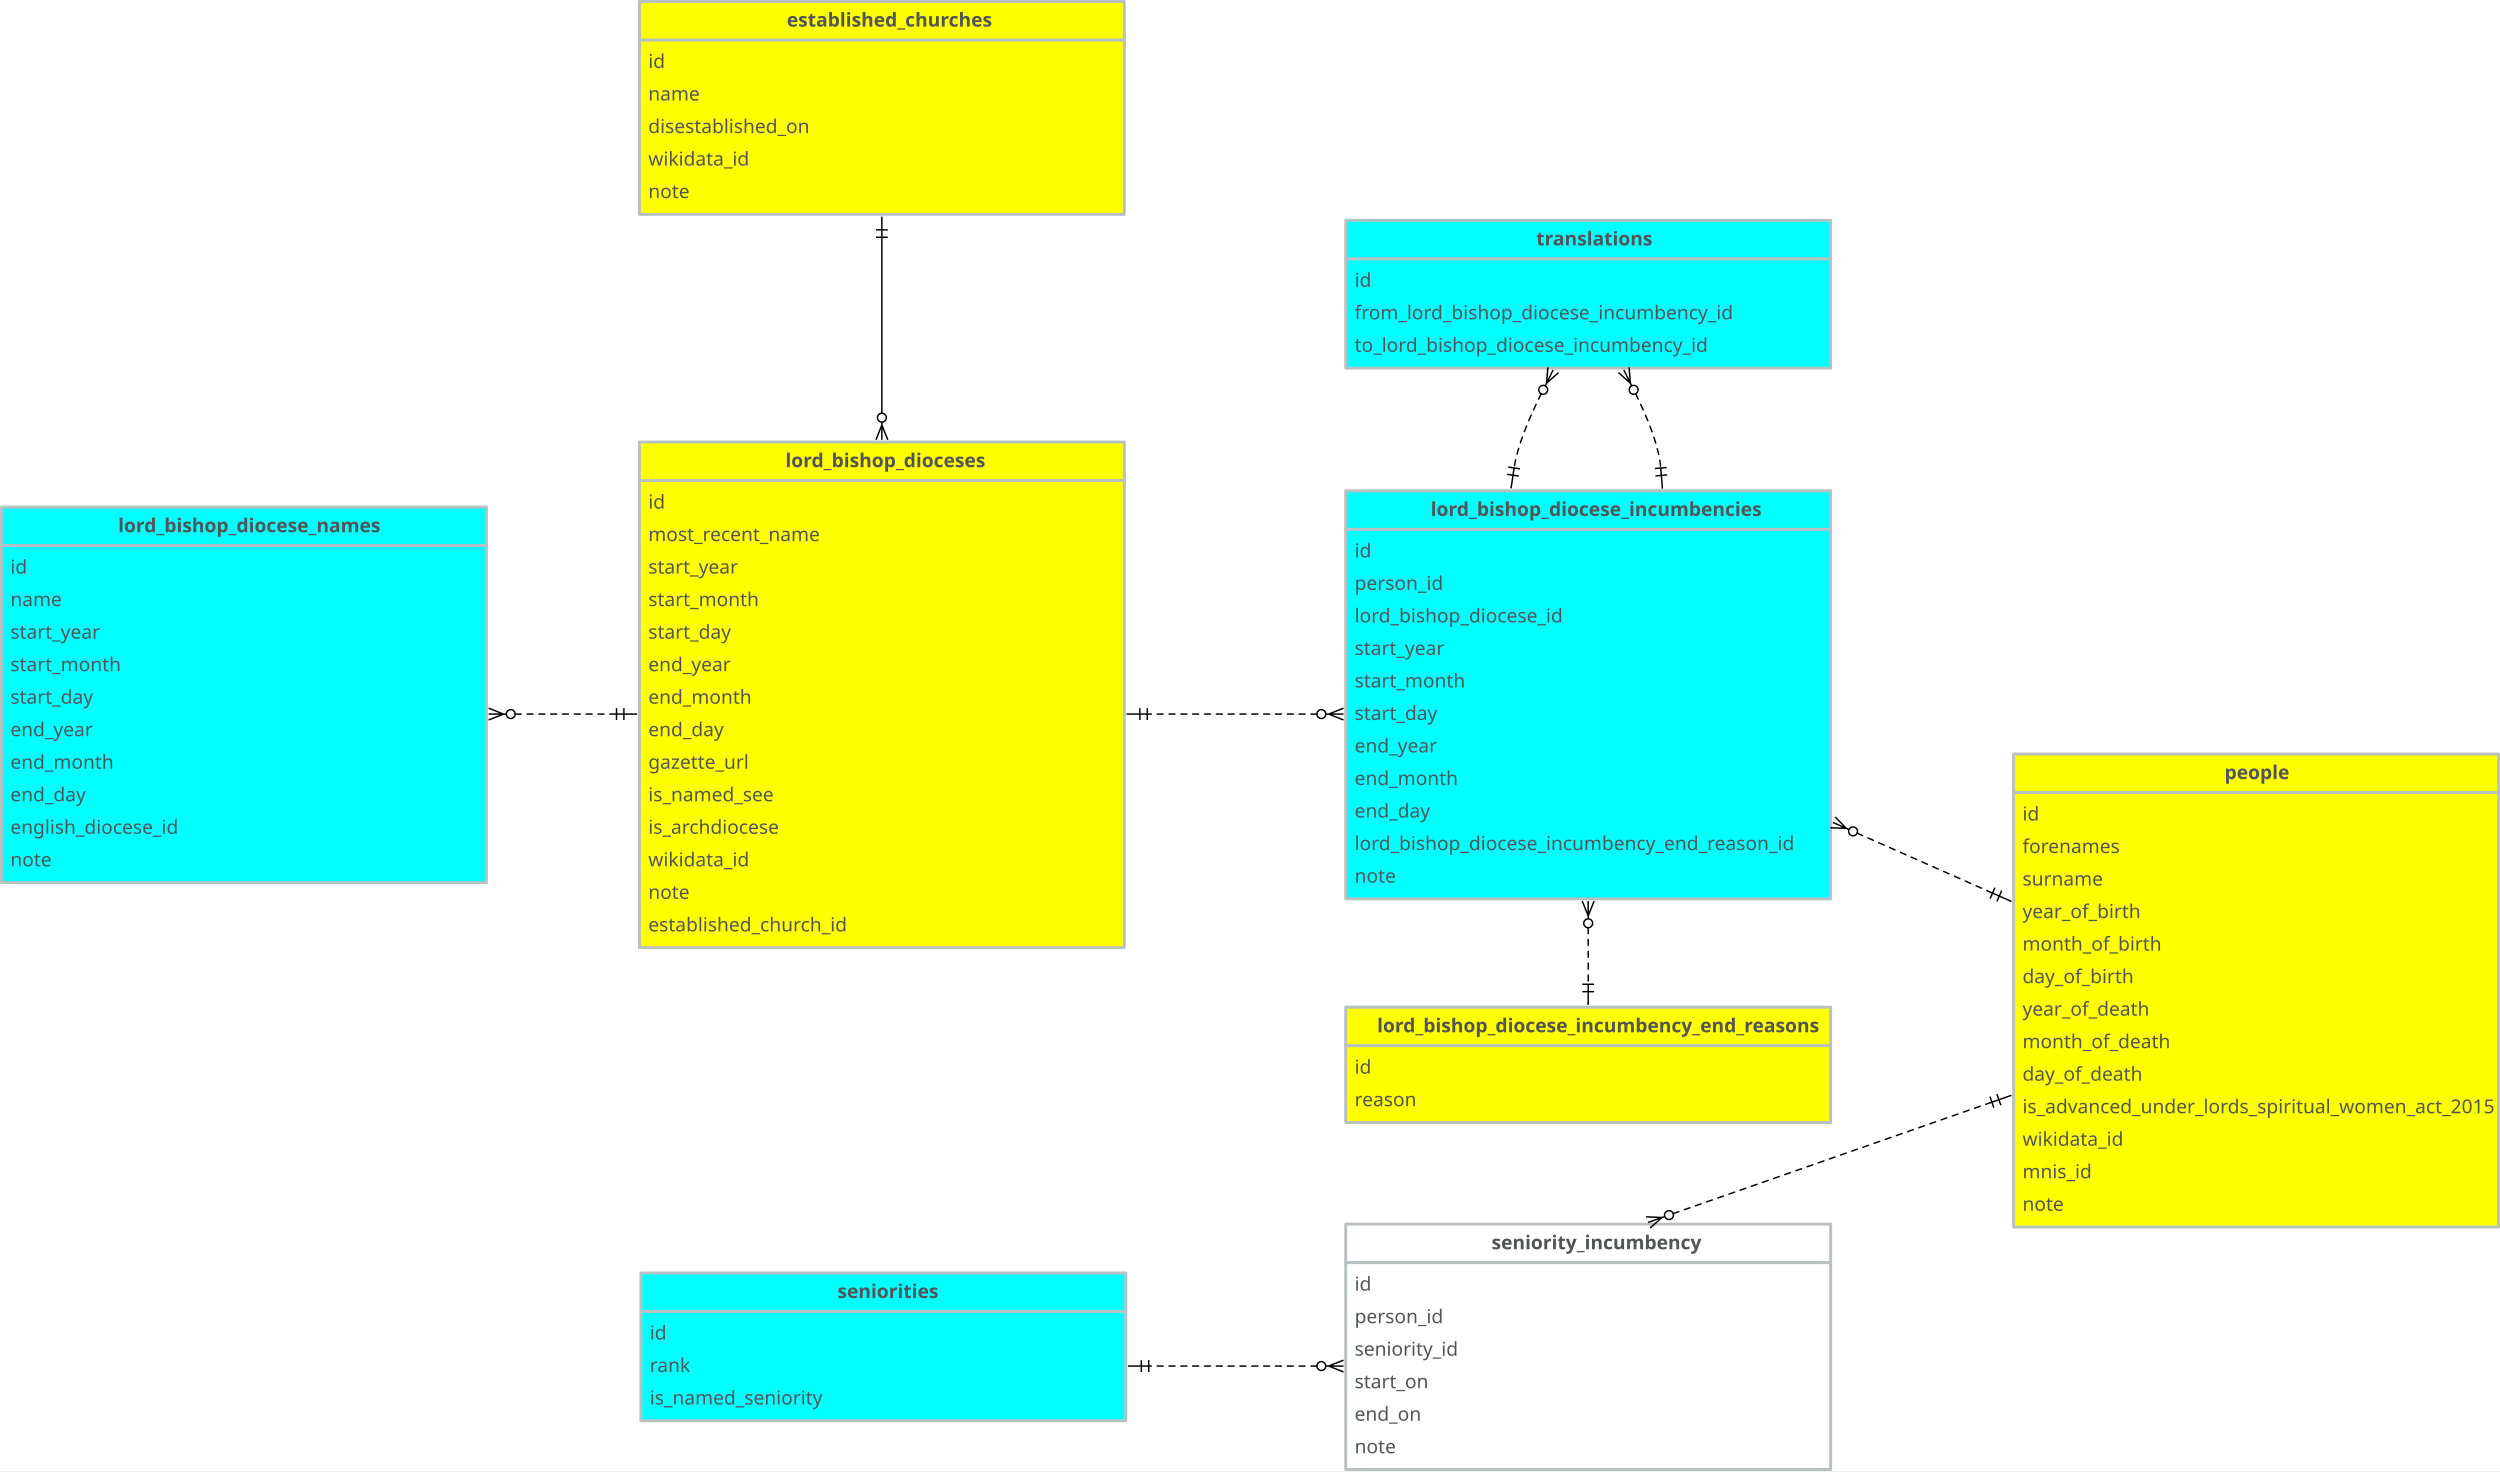
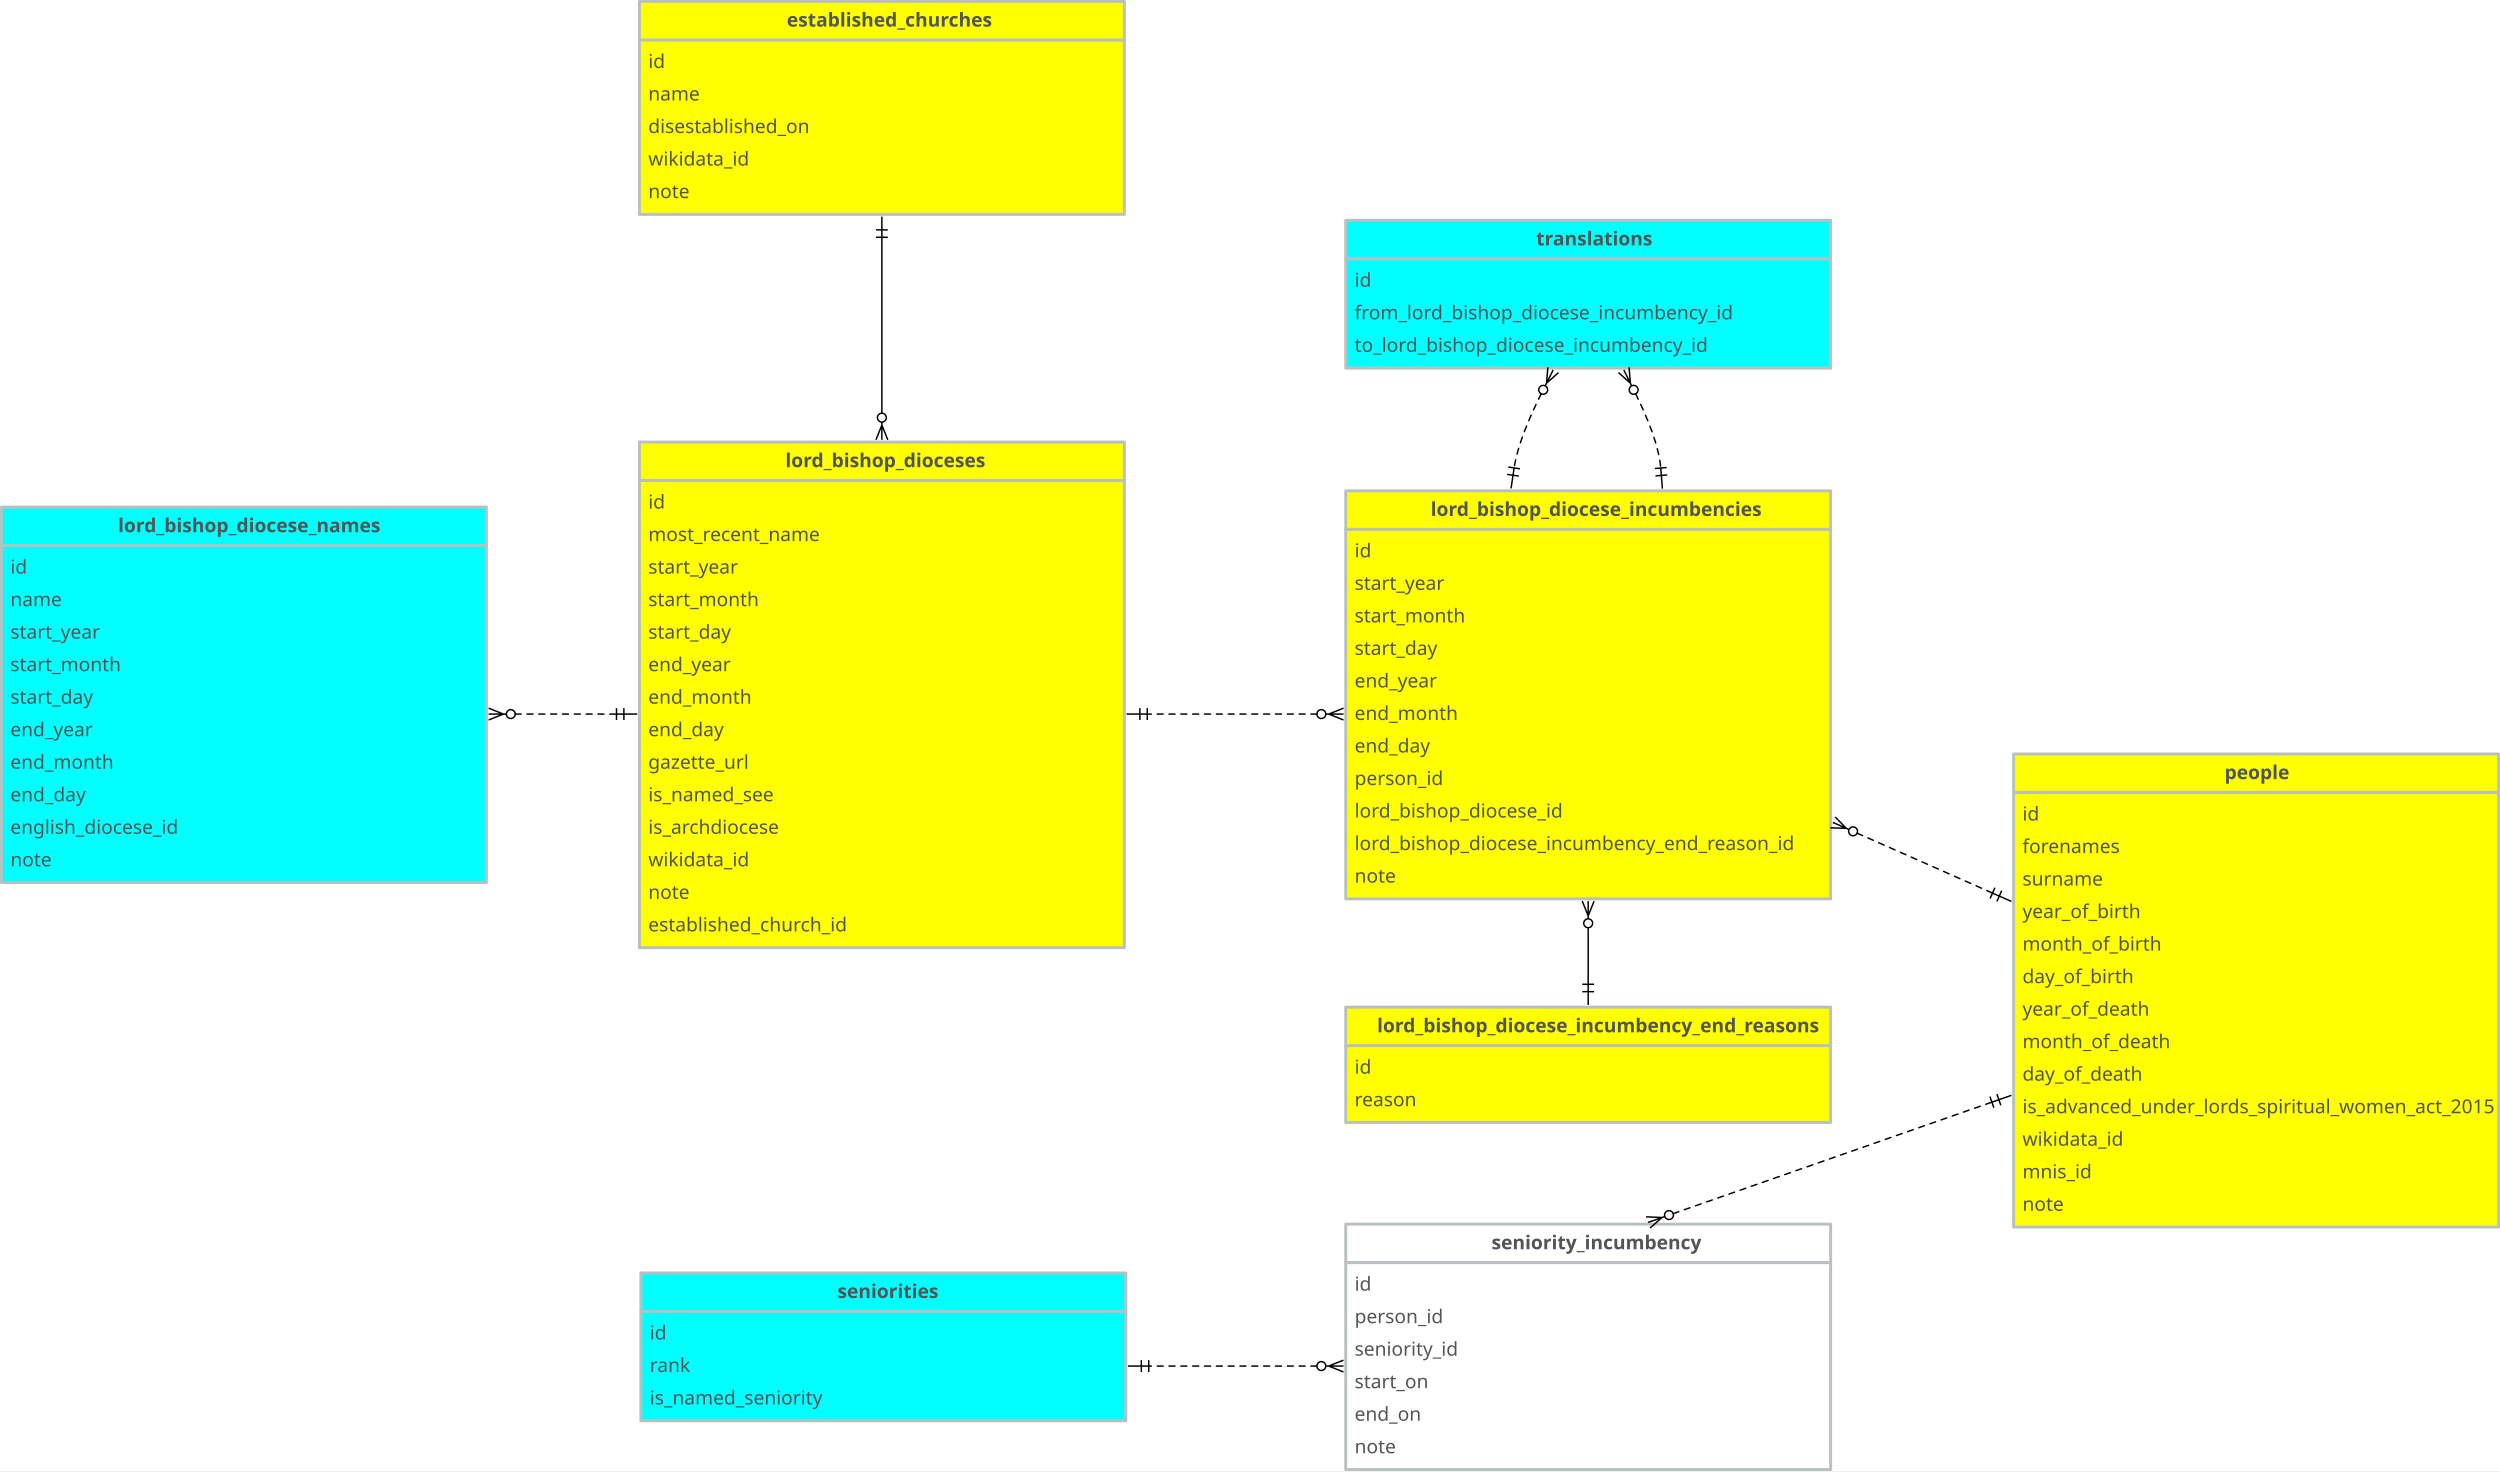
<svg xmlns="http://www.w3.org/2000/svg" version="1.1" viewBox="-1199.5 -275 1691 995" width="1691" height="995">
  <defs>
    <marker orient="auto" overflow="visible" markerUnits="strokeWidth" id="DoubleBar_Marker" stroke-linejoin="miter" stroke-miterlimit="10" viewBox="-1 -5 16 10" markerWidth="16" markerHeight="10" color="black">
      <g>
        <path d="M 14 0 L 0 0 M 5 4 L 5 -4 M 0 4 L 0 -4" fill="none" stroke="currentColor" stroke-width="1" />
      </g>
    </marker>
    <marker orient="auto" overflow="visible" markerUnits="strokeWidth" id="CrowBall_Marker" stroke-linejoin="miter" stroke-miterlimit="10" viewBox="-19 -5 20 10" markerWidth="20" markerHeight="10" color="black">
      <g>
        <path d="M -18 0 L -6 0 M -18 -4 L -8 0 L -18 4 M -.879 -2.121 C .293 -.95 .293 .95 -.879 2.121 C -2.05 3.293 -3.95 3.293 -5.121 2.121 C -6.293 .95 -6.293 -.95 -5.121 -2.121 C -3.95 -3.293 -2.05 -3.293 -.879 -2.121" fill="none" stroke="currentColor" stroke-width="1" />
      </g>
    </marker>
  </defs>
  <g id="Canvas_1" stroke-opacity="1" fill="none" stroke="none" fill-opacity="1" stroke-dasharray="none">
    <rect fill="white" x="-1199.5" y="-275" width="1691" height="995" />
    <g id="Canvas_1_Layer_1">
      <g id="Group_47">
        <g id="Graphic_49">
          <rect x="162.5" y="261" width="328" height="294" fill="yellow" />
          <rect x="162.5" y="261" width="328" height="294" stroke="#b9c0c1" stroke-linecap="round" stroke-linejoin="round" stroke-width="2" />
          <text transform="translate(168.5 267)" fill="#515556">
            <tspan font-family="Avenir" font-size="13" fill="#515556" x="0" y="13">id</tspan>
            <tspan font-family="Avenir" font-size="13" fill="#515556" x="0" y="35">forenames</tspan>
            <tspan font-family="Avenir" font-size="13" fill="#515556" x="0" y="57">surname</tspan>
            <tspan font-family="Avenir" font-size="13" fill="#515556" x="0" y="79">year_of_birth</tspan>
            <tspan font-family="Avenir" font-size="13" fill="#515556" x="0" y="101">month_of_birth</tspan>
            <tspan font-family="Avenir" font-size="13" fill="#515556" x="0" y="123">day_of_birth</tspan>
            <tspan font-family="Avenir" font-size="13" fill="#515556" x="0" y="145">year_of_death</tspan>
            <tspan font-family="Avenir" font-size="13" fill="#515556" x="0" y="167">month_of_death</tspan>
            <tspan font-family="Avenir" font-size="13" fill="#515556" x="0" y="189">day_of_death</tspan>
            <tspan font-family="Avenir" font-size="13" fill="#515556" x="0" y="211">is_advanced_under_lords_spiritual_women_act_2015</tspan>
            <tspan font-family="Avenir" font-size="13" fill="#515556" x="0" y="233">wikidata_id</tspan>
            <tspan font-family="Avenir" font-size="13" fill="#515556" x="0" y="255">mnis_id</tspan>
            <tspan font-family="Avenir" font-size="13" fill="#515556" x="0" y="277">note</tspan>
          </text>
        </g>
        <g id="Graphic_48">
          <rect x="162.5" y="235" width="328" height="26" fill="yellow" />
          <rect x="162.5" y="235" width="328" height="26" stroke="#b9c0c1" stroke-linecap="round" stroke-linejoin="round" stroke-width="2" />
          <text transform="translate(168.5 239)" fill="#515556">
            <tspan font-family="Avenir" font-weight="bold" font-size="13" fill="#515556" x="136.693" y="13">people</tspan>
          </text>
        </g>
      </g>
      <g id="Group_42">
        <g id="Graphic_44">
          <rect x="-767" y="50" width="328" height="316" fill="yellow" />
          <rect x="-767" y="50" width="328" height="316" stroke="#b9c0c1" stroke-linecap="round" stroke-linejoin="round" stroke-width="2" />
          <text transform="translate(-761 56)" fill="#515556">
            <tspan font-family="Avenir" font-size="13" fill="#515556" x="0" y="13">id</tspan>
            <tspan font-family="Avenir" font-size="13" fill="#515556" x="0" y="35">most_recent_name</tspan>
            <tspan font-family="Avenir" font-size="13" fill="#515556" x="0" y="57">start_year</tspan>
            <tspan font-family="Avenir" font-size="13" fill="#515556" x="0" y="79">start_month</tspan>
            <tspan font-family="Avenir" font-size="13" fill="#515556" x="0" y="101">start_day</tspan>
            <tspan font-family="Avenir" font-size="13" fill="#515556" x="0" y="123">end_year</tspan>
            <tspan font-family="Avenir" font-size="13" fill="#515556" x="0" y="145">end_month</tspan>
            <tspan font-family="Avenir" font-size="13" fill="#515556" x="0" y="167">end_day</tspan>
            <tspan font-family="Avenir" font-size="13" fill="#515556" x="0" y="189">gazette_url</tspan>
            <tspan font-family="Avenir" font-size="13" fill="#515556" x="0" y="211">is_named_see</tspan>
            <tspan font-family="Avenir" font-size="13" fill="#515556" x="0" y="233">is_archdiocese</tspan>
            <tspan font-family="Avenir" font-size="13" fill="#515556" x="0" y="255">wikidata_id</tspan>
            <tspan font-family="Avenir" font-size="13" fill="#515556" x="0" y="277">note</tspan>
            <tspan font-family="Avenir" font-size="13" fill="#515556" x="0" y="299">established_church_id</tspan>
          </text>
        </g>
        <g id="Graphic_43">
          <rect x="-767" y="24" width="328" height="26" fill="yellow" />
          <rect x="-767" y="24" width="328" height="26" stroke="#b9c0c1" stroke-linecap="round" stroke-linejoin="round" stroke-width="2" />
          <text transform="translate(-761 28)" fill="#515556">
            <tspan font-family="Avenir" font-weight="bold" font-size="13" fill="#515556" x="92.753" y="13">lord_bishop_dioceses</tspan>
          </text>
        </g>
      </g>
      <g id="Group_39">
        <g id="Graphic_41">
-           <rect x="-289.25" y="83" width="328" height="250" fill="aqua" />
+           <rect x="-289.25" y="83" width="328" height="250" fill="yellow" />
          <rect x="-289.25" y="83" width="328" height="250" stroke="#b9c0c1" stroke-linecap="round" stroke-linejoin="round" stroke-width="2" />
          <text transform="translate(-283.25 89)" fill="#515556">
            <tspan font-family="Avenir" font-size="13" fill="#515556" x="0" y="13">id</tspan>
-             <tspan font-family="Avenir" font-size="13" fill="#515556" x="0" y="35">person_id</tspan>
-             <tspan font-family="Avenir" font-size="13" fill="#515556" x="0" y="57">lord_bishop_diocese_id</tspan>
-             <tspan font-family="Avenir" font-size="13" fill="#515556" x="0" y="79">start_year</tspan>
-             <tspan font-family="Avenir" font-size="13" fill="#515556" x="0" y="101">start_month</tspan>
-             <tspan font-family="Avenir" font-size="13" fill="#515556" x="0" y="123">start_day</tspan>
-             <tspan font-family="Avenir" font-size="13" fill="#515556" x="0" y="145">end_year</tspan>
-             <tspan font-family="Avenir" font-size="13" fill="#515556" x="0" y="167">end_month</tspan>
-             <tspan font-family="Avenir" font-size="13" fill="#515556" x="0" y="189">end_day</tspan>
+             <tspan font-family="Avenir" font-size="13" fill="#515556" x="0" y="35">start_year</tspan>
+             <tspan font-family="Avenir" font-size="13" fill="#515556" x="0" y="57">start_month</tspan>
+             <tspan font-family="Avenir" font-size="13" fill="#515556" x="0" y="79">start_day</tspan>
+             <tspan font-family="Avenir" font-size="13" fill="#515556" x="0" y="101">end_year</tspan>
+             <tspan font-family="Avenir" font-size="13" fill="#515556" x="0" y="123">end_month</tspan>
+             <tspan font-family="Avenir" font-size="13" fill="#515556" x="0" y="145">end_day</tspan>
+             <tspan font-family="Avenir" font-size="13" fill="#515556" x="0" y="167">person_id</tspan>
+             <tspan font-family="Avenir" font-size="13" fill="#515556" x="0" y="189">lord_bishop_diocese_id</tspan>
            <tspan font-family="Avenir" font-size="13" fill="#515556" x="0" y="211">lord_bishop_diocese_incumbency_end_reason_id</tspan>
            <tspan font-family="Avenir" font-size="13" fill="#515556" x="0" y="233">note</tspan>
          </text>
        </g>
        <g id="Graphic_40">
-           <rect x="-289.25" y="57" width="328" height="26" fill="aqua" />
+           <rect x="-289.25" y="57" width="328" height="26" fill="yellow" />
          <rect x="-289.25" y="57" width="328" height="26" stroke="#b9c0c1" stroke-linecap="round" stroke-linejoin="round" stroke-width="2" />
          <text transform="translate(-283.25 61)" fill="#515556">
            <tspan font-family="Avenir" font-weight="bold" font-size="13" fill="#515556" x="51.452" y="13">lord_bishop_diocese_incumbencies</tspan>
          </text>
        </g>
      </g>
      <g id="Line_38">
        <line x1="56.666" y1="288.538" x2="148.241" y2="329.081" marker-end="url(#DoubleBar_Marker)" marker-start="url(#CrowBall_Marker)" stroke="black" stroke-linecap="round" stroke-linejoin="round" stroke-dasharray="4.0,4.0" stroke-width="1" />
      </g>
      <g id="Line_37">
        <line x1="-308.75" y1="208" x2="-423.5" y2="208" marker-end="url(#DoubleBar_Marker)" marker-start="url(#CrowBall_Marker)" stroke="black" stroke-linecap="round" stroke-linejoin="round" stroke-dasharray="4.0,4.0" stroke-width="1" />
      </g>
      <g id="Group_17">
        <g id="Graphic_19">
          <rect x="-766" y="612" width="328" height="74" fill="aqua" />
          <rect x="-766" y="612" width="328" height="74" stroke="#b9c0c1" stroke-linecap="round" stroke-linejoin="round" stroke-width="2" />
          <text transform="translate(-760 618)" fill="#515556">
            <tspan font-family="Avenir" font-size="13" fill="#515556" x="0" y="13">id</tspan>
            <tspan font-family="Avenir" font-size="13" fill="#515556" x="0" y="35">rank</tspan>
            <tspan font-family="Avenir" font-size="13" fill="#515556" x="0" y="57">is_named_seniority</tspan>
          </text>
        </g>
        <g id="Graphic_18">
          <rect x="-766" y="586" width="328" height="26" fill="aqua" />
          <rect x="-766" y="586" width="328" height="26" stroke="#b9c0c1" stroke-linecap="round" stroke-linejoin="round" stroke-width="2" />
          <text transform="translate(-760 590)" fill="#515556">
            <tspan font-family="Avenir" font-weight="bold" font-size="13" fill="#515556" x="126.936" y="13">seniorities</tspan>
          </text>
        </g>
      </g>
      <g id="Group_14">
        <g id="Graphic_16">
          <rect x="-289.25" y="579" width="328" height="140" stroke="#b9c0c1" stroke-linecap="round" stroke-linejoin="round" stroke-width="2" />
          <text transform="translate(-283.25 585)" fill="#515556">
            <tspan font-family="Avenir" font-size="13" fill="#515556" x="0" y="13">id</tspan>
            <tspan font-family="Avenir" font-size="13" fill="#515556" x="0" y="35">person_id</tspan>
            <tspan font-family="Avenir" font-size="13" fill="#515556" x="0" y="57">seniority_id</tspan>
            <tspan font-family="Avenir" font-size="13" fill="#515556" x="0" y="79">start_on</tspan>
            <tspan font-family="Avenir" font-size="13" fill="#515556" x="0" y="101">end_on</tspan>
            <tspan font-family="Avenir" font-size="13" fill="#515556" x="0" y="123">note</tspan>
          </text>
        </g>
        <g id="Graphic_15">
          <rect x="-289.25" y="553" width="328" height="26" stroke="#b9c0c1" stroke-linecap="round" stroke-linejoin="round" stroke-width="2" />
          <text transform="translate(-283.25 557)" fill="#515556">
            <tspan font-family="Avenir" font-weight="bold" font-size="13" fill="#515556" x="92.623" y="13">seniority_incumbency</tspan>
          </text>
        </g>
      </g>
      <g id="Line_13">
        <line x1="-67.759" y1="545.892" x2="147.813" y2="470.496" marker-end="url(#DoubleBar_Marker)" marker-start="url(#CrowBall_Marker)" stroke="black" stroke-linecap="round" stroke-linejoin="round" stroke-dasharray="4.0,4.0" stroke-width="1" />
      </g>
      <g id="Line_12">
        <line x1="-308.75" y1="649" x2="-422.5" y2="649" marker-end="url(#DoubleBar_Marker)" marker-start="url(#CrowBall_Marker)" stroke="black" stroke-linecap="round" stroke-linejoin="round" stroke-dasharray="4.0,4.0" stroke-width="1" />
      </g>
      <g id="Group_50">
        <g id="Graphic_52">
          <rect x="-289.25" y="-100" width="328" height="74" fill="aqua" />
          <rect x="-289.25" y="-100" width="328" height="74" stroke="#b9c0c1" stroke-linecap="round" stroke-linejoin="round" stroke-width="2" />
          <text transform="translate(-283.25 -94)" fill="#515556">
            <tspan font-family="Avenir" font-size="13" fill="#515556" x="0" y="13">id</tspan>
            <tspan font-family="Avenir" font-size="13" fill="#515556" x="0" y="35">from_lord_bishop_diocese_incumbency_id</tspan>
            <tspan font-family="Avenir" font-size="13" fill="#515556" x="0" y="57">to_lord_bishop_diocese_incumbency_id</tspan>
          </text>
        </g>
        <g id="Graphic_51">
          <rect x="-289.25" y="-126" width="328" height="26" fill="aqua" />
          <rect x="-289.25" y="-126" width="328" height="26" stroke="#b9c0c1" stroke-linecap="round" stroke-linejoin="round" stroke-width="2" />
          <text transform="translate(-283.25 -122)" fill="#515556">
            <tspan font-family="Avenir" font-weight="bold" font-size="13" fill="#515556" x="122.848" y="13">translations</tspan>
          </text>
        </g>
      </g>
      <g id="Line_53">
        <path d="M -93.172 -8.639 C -84.585 8.683 -77.334 27.091 -76.165 41.575" marker-end="url(#DoubleBar_Marker)" marker-start="url(#CrowBall_Marker)" stroke="black" stroke-linecap="round" stroke-linejoin="round" stroke-dasharray="4.0,4.0" stroke-width="1" />
      </g>
      <g id="Line_54">
        <path d="M -157.013 -8.64 C -165.606 8.52 -173.153 26.818 -175.354 41.507" marker-end="url(#DoubleBar_Marker)" marker-start="url(#CrowBall_Marker)" stroke="black" stroke-linecap="round" stroke-linejoin="round" stroke-dasharray="4.0,4.0" stroke-width="1" />
      </g>
      <g id="Group_55">
        <g id="Graphic_57">
          <rect x="-289.25" y="432.25" width="328" height="52" fill="yellow" />
          <rect x="-289.25" y="432.25" width="328" height="52" stroke="#b9c0c1" stroke-linecap="round" stroke-linejoin="round" stroke-width="2" />
          <text transform="translate(-283.25 438.25)" fill="#515556">
            <tspan font-family="Avenir" font-size="13" fill="#515556" x="0" y="13">id</tspan>
            <tspan font-family="Avenir" font-size="13" fill="#515556" x="0" y="35">reason</tspan>
          </text>
        </g>
        <g id="Graphic_56">
          <rect x="-289.25" y="406.25" width="328" height="26" fill="yellow" />
          <rect x="-289.25" y="406.25" width="328" height="26" stroke="#b9c0c1" stroke-linecap="round" stroke-linejoin="round" stroke-width="2" />
          <text transform="translate(-283.25 410.25)" fill="#515556">
            <tspan font-family="Avenir" font-weight="bold" font-size="13" fill="#515556" x="15.227" y="13">lord_bishop_diocese_incumbency_end_reasons</tspan>
          </text>
        </g>
      </g>
      <g id="Line_58">
-         <line x1="-125.25" y1="352.5" x2="-125.25" y2="390.75" marker-end="url(#DoubleBar_Marker)" marker-start="url(#CrowBall_Marker)" stroke="black" stroke-linecap="round" stroke-linejoin="round" stroke-dasharray="4.0,4.0" stroke-width="1" />
+         <line x1="-125.25" y1="352.5" x2="-125.25" y2="390.75" marker-end="url(#DoubleBar_Marker)" marker-start="url(#CrowBall_Marker)" stroke="black" stroke-linecap="round" stroke-linejoin="round" stroke-width="1" />
      </g>
      <g id="Group_59">
        <g id="Graphic_61">
          <rect x="-1198.5" y="94" width="328" height="228" fill="aqua" />
          <rect x="-1198.5" y="94" width="328" height="228" stroke="#b9c0c1" stroke-linecap="round" stroke-linejoin="round" stroke-width="2" />
          <text transform="translate(-1192.5 100)" fill="#515556">
            <tspan font-family="Avenir" font-size="13" fill="#515556" x="0" y="13">id</tspan>
            <tspan font-family="Avenir" font-size="13" fill="#515556" x="0" y="35">name</tspan>
            <tspan font-family="Avenir" font-size="13" fill="#515556" x="0" y="57">start_year</tspan>
            <tspan font-family="Avenir" font-size="13" fill="#515556" x="0" y="79">start_month</tspan>
            <tspan font-family="Avenir" font-size="13" fill="#515556" x="0" y="101">start_day</tspan>
            <tspan font-family="Avenir" font-size="13" fill="#515556" x="0" y="123">end_year</tspan>
            <tspan font-family="Avenir" font-size="13" fill="#515556" x="0" y="145">end_month</tspan>
            <tspan font-family="Avenir" font-size="13" fill="#515556" x="0" y="167">end_day</tspan>
            <tspan font-family="Avenir" font-size="13" fill="#515556" x="0" y="189">english_diocese_id</tspan>
            <tspan font-family="Avenir" font-size="13" fill="#515556" x="0" y="211">note</tspan>
          </text>
        </g>
        <g id="Graphic_60">
          <rect x="-1198.5" y="68" width="328" height="26" fill="aqua" />
          <rect x="-1198.5" y="68" width="328" height="26" stroke="#b9c0c1" stroke-linecap="round" stroke-linejoin="round" stroke-width="2" />
          <text transform="translate(-1192.5 72)" fill="#515556">
            <tspan font-family="Avenir" font-weight="bold" font-size="13" fill="#515556" x="72.895" y="13">lord_bishop_diocese_names</tspan>
          </text>
        </g>
      </g>
      <g id="Line_62">
        <line x1="-851" y1="208" x2="-782.5" y2="208" marker-end="url(#DoubleBar_Marker)" marker-start="url(#CrowBall_Marker)" stroke="black" stroke-linecap="round" stroke-linejoin="round" stroke-dasharray="4.0,4.0" stroke-width="1" />
      </g>
      <g id="Group_71">
        <g id="Graphic_73">
          <rect x="-767" y="-248" width="328" height="118" fill="yellow" />
          <rect x="-767" y="-248" width="328" height="118" stroke="#b9c0c1" stroke-linecap="round" stroke-linejoin="round" stroke-width="2" />
          <text transform="translate(-761 -242)" fill="#515556">
            <tspan font-family="Avenir" font-size="13" fill="#515556" x="0" y="13">id</tspan>
            <tspan font-family="Avenir" font-size="13" fill="#515556" x="0" y="35">name</tspan>
            <tspan font-family="Avenir" font-size="13" fill="#515556" x="0" y="57">disestablished_on</tspan>
            <tspan font-family="Avenir" font-size="13" fill="#515556" x="0" y="79">wikidata_id</tspan>
            <tspan font-family="Avenir" font-size="13" fill="#515556" x="0" y="101">note</tspan>
          </text>
        </g>
        <g id="Graphic_72">
          <rect x="-767" y="-274" width="328" height="26" fill="yellow" />
          <rect x="-767" y="-274" width="328" height="26" stroke="#b9c0c1" stroke-linecap="round" stroke-linejoin="round" stroke-width="2" />
          <text transform="translate(-761 -270)" fill="#515556">
            <tspan font-family="Avenir" font-weight="bold" font-size="13" fill="#515556" x="93.702" y="13">established_churches</tspan>
          </text>
        </g>
      </g>
      <g id="Line_74">
        <line x1="-603" y1="4.5" x2="-603" y2="-114.5" marker-end="url(#DoubleBar_Marker)" marker-start="url(#CrowBall_Marker)" stroke="black" stroke-linecap="round" stroke-linejoin="round" stroke-width="1" />
      </g>
    </g>
  </g>
</svg>
